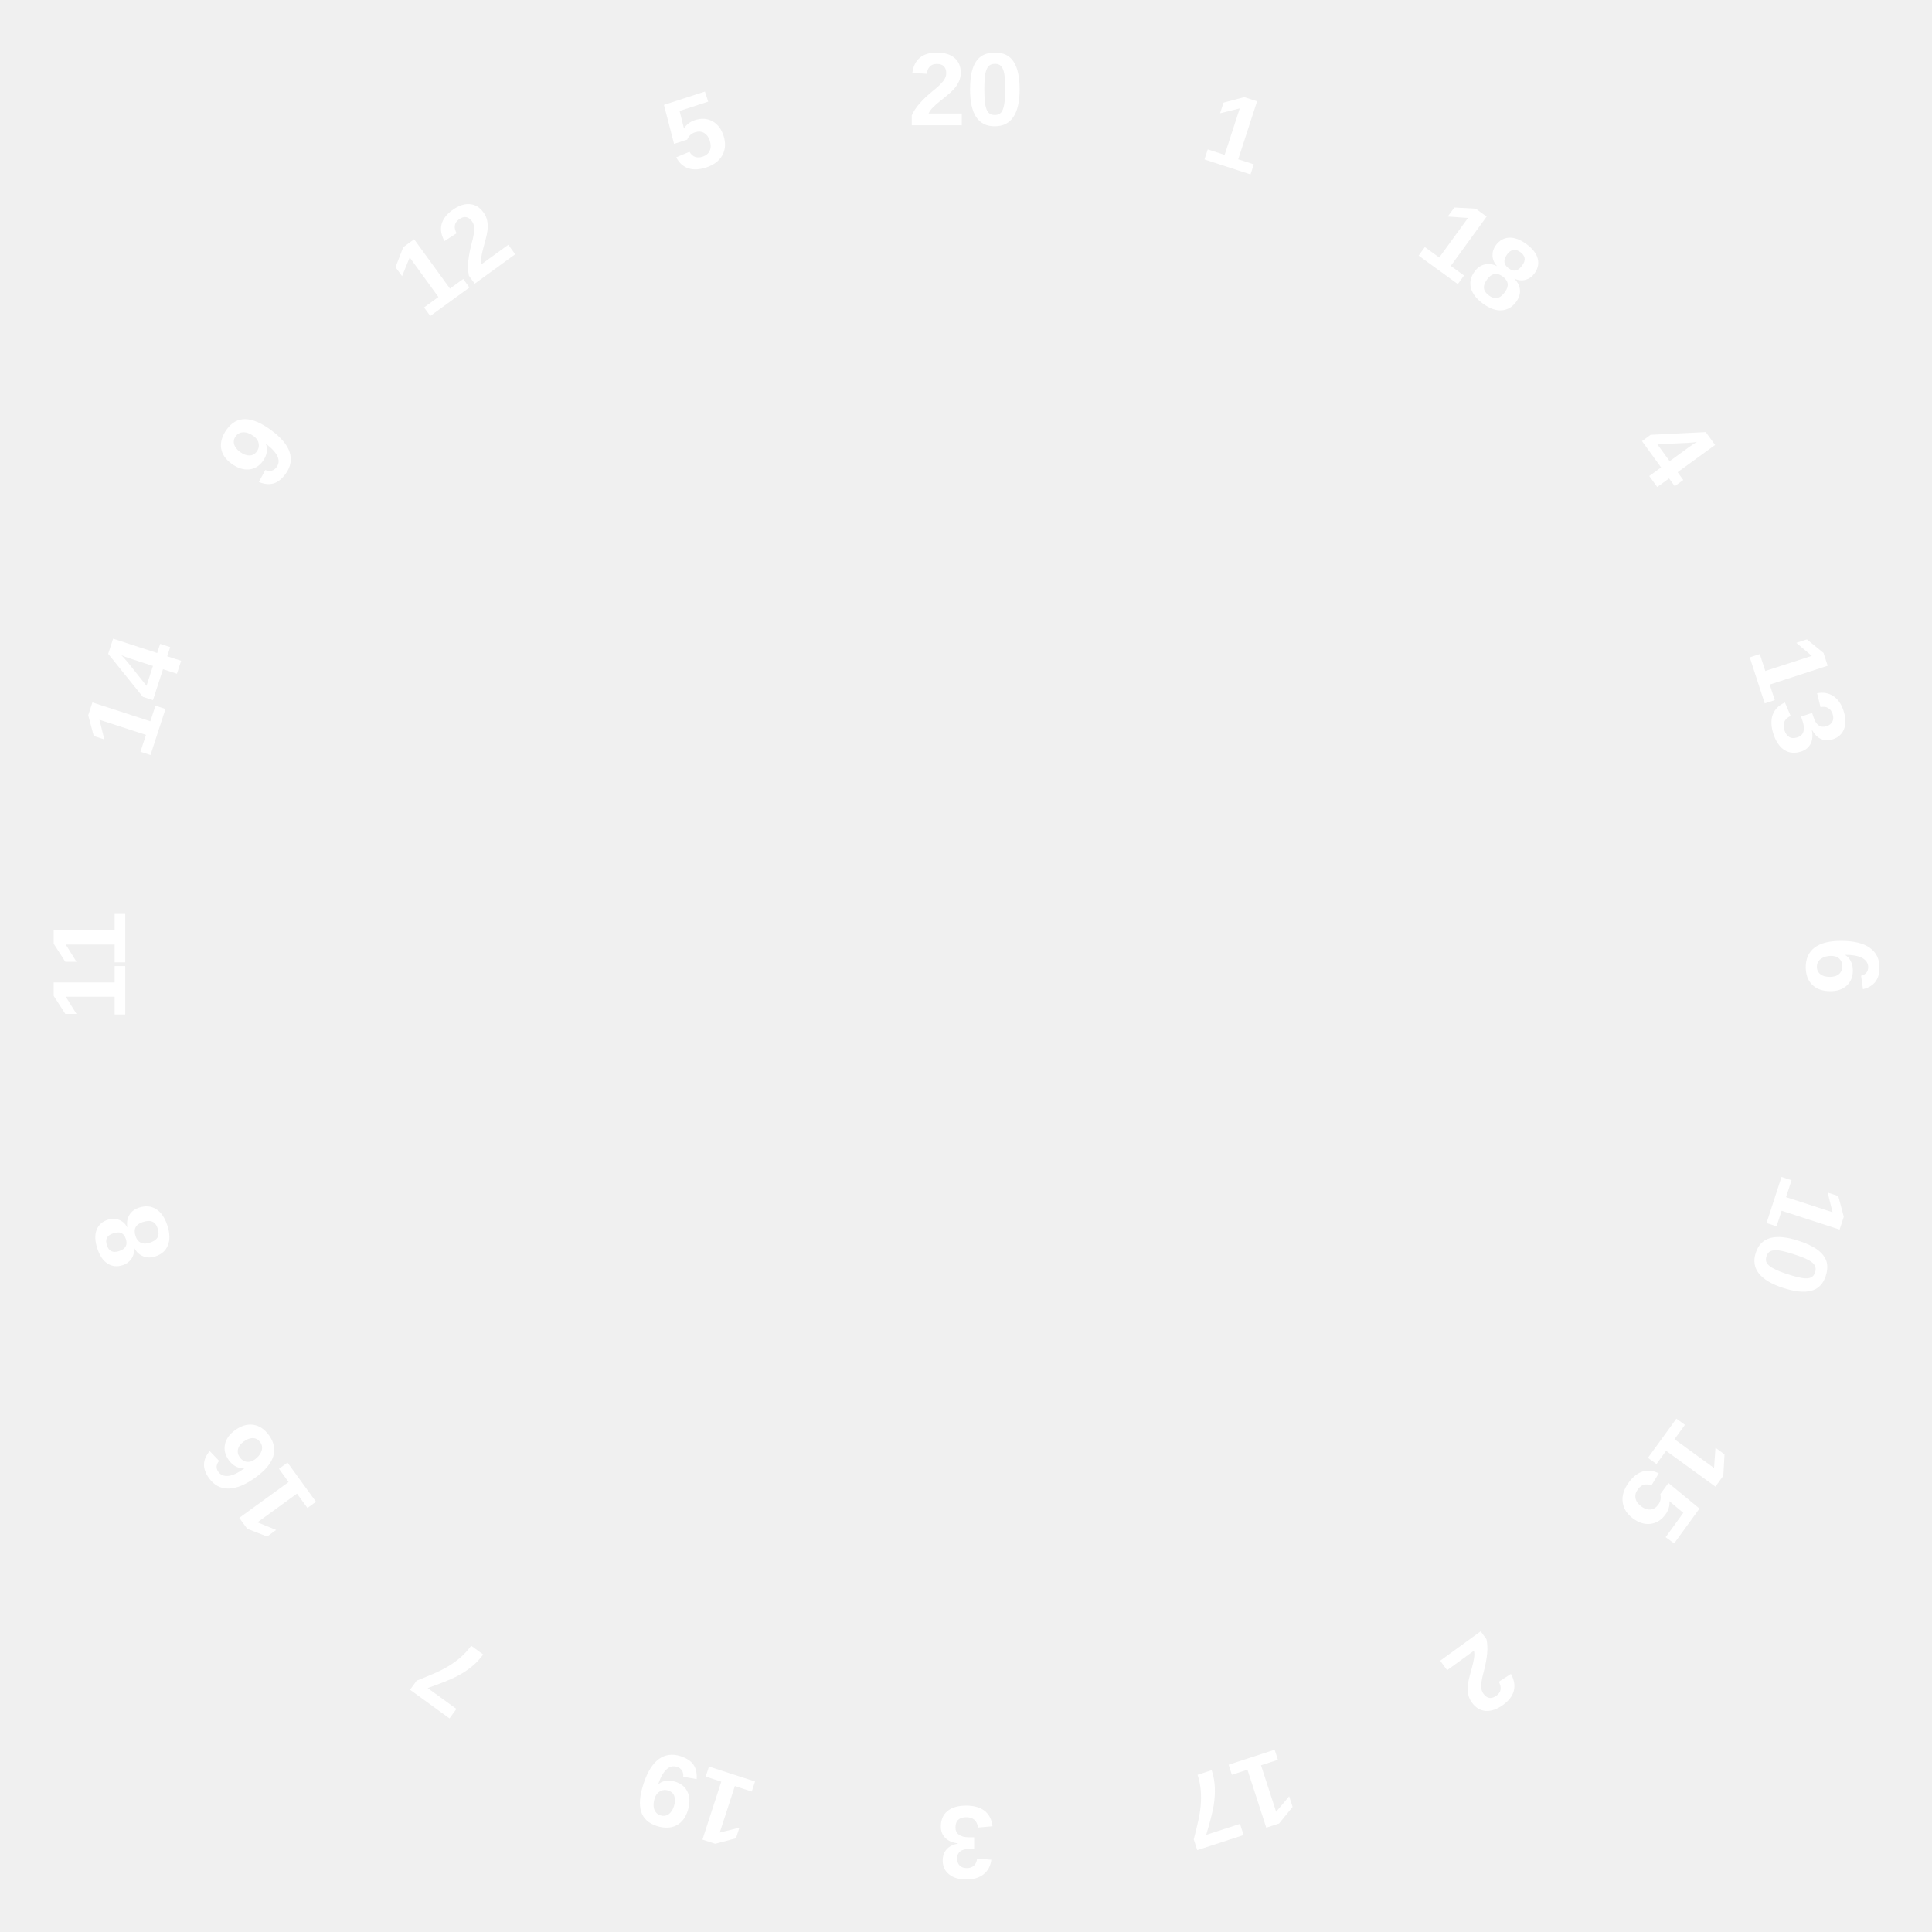
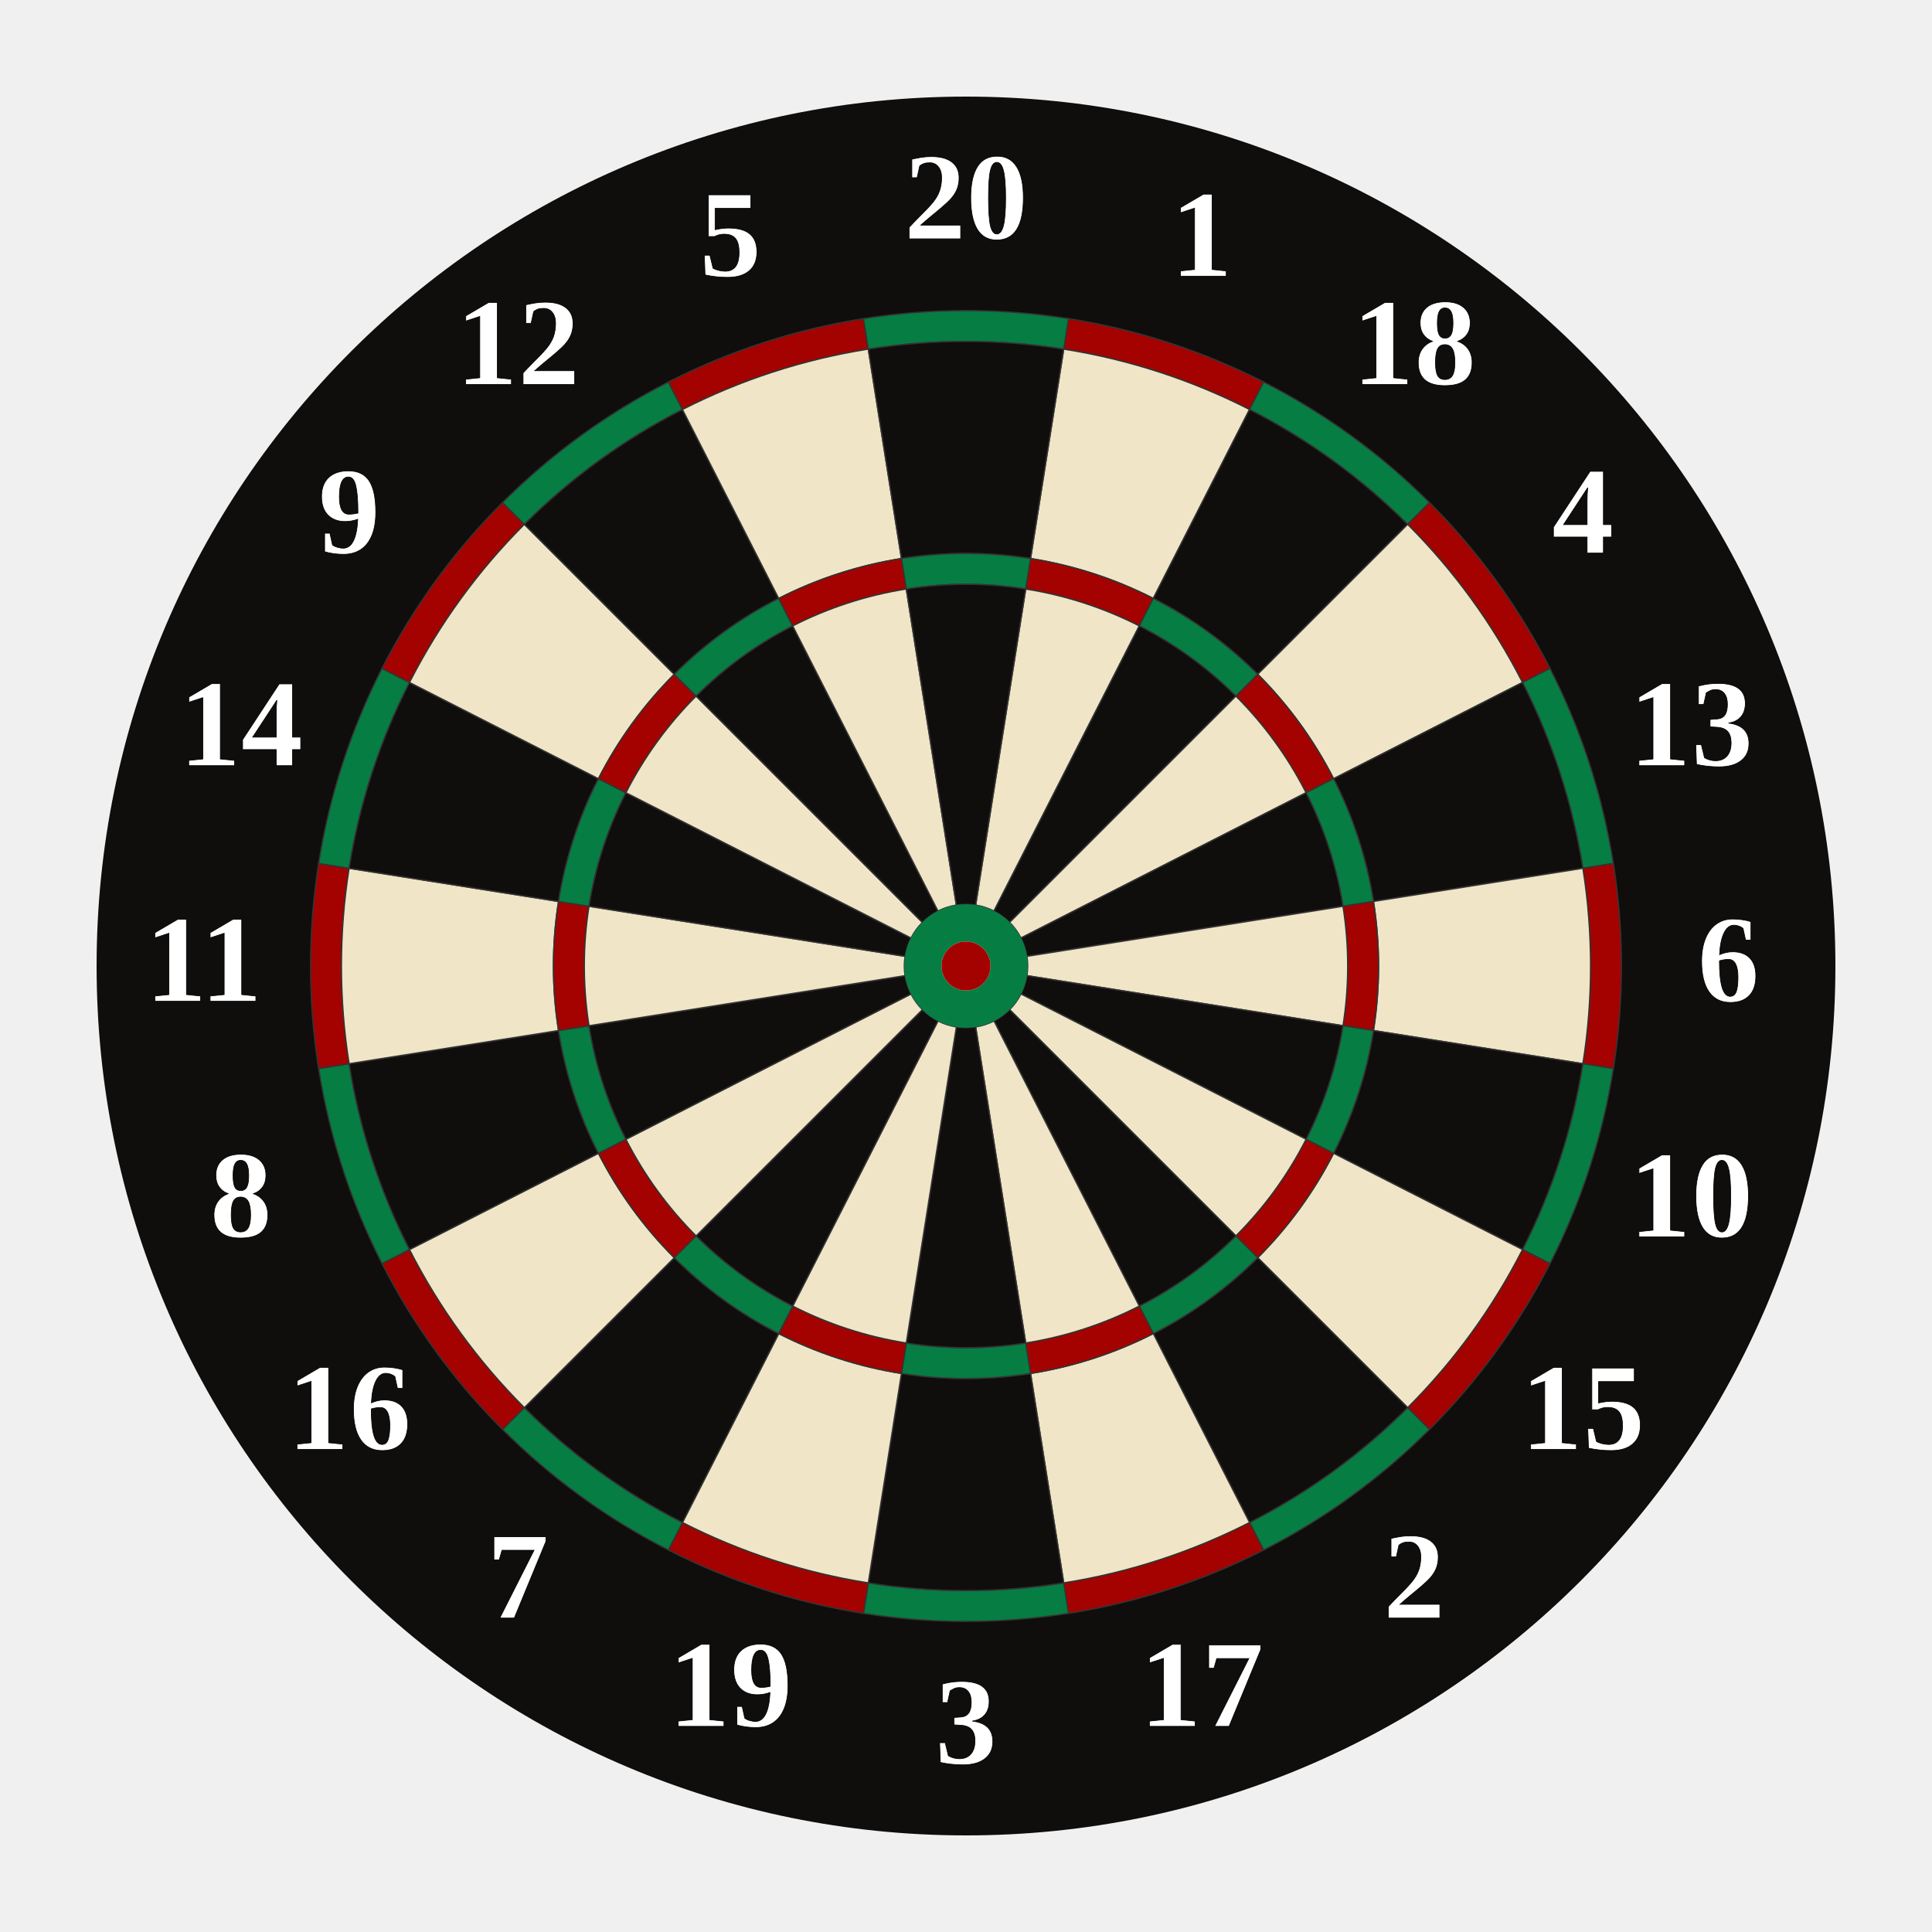
- <svg xmlns="http://www.w3.org/2000/svg" width="400" height="400" viewBox="-130 -130 260 260" version="1.1" id="svg66">
-   <defs id="defs1">
-     <mask id="board-mask">
-       <rect x="-130" y="-130" width="260" height="260" fill="white" id="rect1" />
-       <path d="M 0 0 L 0 80 L 30.9 -95.1 A 100 100 0 0 1 30.9 95.1 Z" fill="black" id="path1" />
-     </mask>
-     <path id="sector-red" d="M 0 0 L 0 80 L 30.9 -95.1 A 100 100 0 0 1 30.9 95.1 Z" />
-     <path id="sector-black" d="M 0 0 L 0 80 L 30.9 -95.1 A 100 100 0 0 1 30.9 95.1 Z" />
-   </defs>
-   <g font-family="Arial, sans-serif" font-size="14" font-weight="bold" fill="white" text-anchor="middle" dominant-baseline="central" id="g66">
-     <g transform="rotate(0)" id="g46">
-       <text x="0" y="-118" id="text45">20</text>
-     </g>
-     <g transform="rotate(18)" id="g47">
-       <text x="0" y="-118" id="text46">1</text>
-     </g>
-     <g transform="rotate(36)" id="g48">
-       <text x="0" y="-118" id="text47">18</text>
-     </g>
-     <g transform="rotate(54)" id="g49">
-       <text x="0" y="-118" id="text48">4</text>
-     </g>
-     <g transform="rotate(72)" id="g50">
-       <text x="0" y="-118" id="text49">13</text>
-     </g>
-     <g transform="rotate(90)" id="g51">
-       <text x="0" y="-118" id="text50">6</text>
-     </g>
-     <g transform="rotate(108)" id="g52">
-       <text x="0" y="-118" id="text51">10</text>
-     </g>
-     <g transform="rotate(126)" id="g53">
-       <text x="0" y="-118" id="text52">15</text>
-     </g>
-     <g transform="rotate(144)" id="g54">
-       <text x="0" y="-118" id="text53">2</text>
-     </g>
-     <g transform="rotate(162)" id="g55">
-       <text x="0" y="-118" id="text54">17</text>
-     </g>
-     <g transform="rotate(180)" id="g56">
-       <text x="0" y="-118" id="text55">3</text>
-     </g>
-     <g transform="rotate(198)" id="g57">
-       <text x="0" y="-118" id="text56">19</text>
-     </g>
-     <g transform="rotate(216)" id="g58">
-       <text x="0" y="-118" id="text57">7</text>
-     </g>
-     <g transform="rotate(234)" id="g59">
-       <text x="0" y="-118" id="text58">16</text>
-     </g>
-     <g transform="rotate(252)" id="g60">
-       <text x="0" y="-118" id="text59">8</text>
-     </g>
-     <g transform="rotate(270)" id="g61">
-       <text x="0" y="-118" id="text60">11</text>
-     </g>
-     <g transform="rotate(288)" id="g62">
-       <text x="0" y="-118" id="text61">14</text>
-     </g>
-     <g transform="rotate(306)" id="g63">
-       <text x="0" y="-118" id="text62">9</text>
-     </g>
-     <g transform="rotate(324)" id="g64">
-       <text x="0" y="-118" id="text63">12</text>
-     </g>
-     <g transform="rotate(342)" id="g65">
-       <text x="0" y="-118" id="text64">5</text>
-     </g>
-   </g>
+ <svg xmlns="http://www.w3.org/2000/svg" width="1500" height="1500" viewBox="0 0 1500 1500">
+   <circle cx="750" cy="750" r="675" fill="#0f0e0c" />
+   <circle cx="750" cy="750" r="508.869" fill="#ffffff" />
+   <path d="M 829.605,247.396 A 508.869 508.869 0 0 1 981.022,296.594 L 970.15,317.931 A 484.922 484.922 0 0 0 825.859,271.048 Z" fill="#a40200" stroke="#333" stroke-width="1" />
+   <path d="M 981.022,296.594 A 508.869 508.869 0 0 1 1109.825,390.175 L 1092.892,407.108 A 484.922 484.922 0 0 0 970.15,317.931 Z" fill="#067d43" stroke="#333" stroke-width="1" />
+   <path d="M 1109.825,390.175 A 508.869 508.869 0 0 1 1203.406,518.978 L 1182.069,529.85 A 484.922 484.922 0 0 0 1092.892,407.108 Z" fill="#a40200" stroke="#333" stroke-width="1" />
+   <path d="M 1203.406,518.978 A 508.869 508.869 0 0 1 1252.604,670.395 L 1228.952,674.141 A 484.922 484.922 0 0 0 1182.069,529.85 Z" fill="#067d43" stroke="#333" stroke-width="1" />
+   <path d="M 1252.604,670.395 A 508.869 508.869 0 0 1 1252.604,829.605 L 1228.952,825.859 A 484.922 484.922 0 0 0 1228.952,674.141 Z" fill="#a40200" stroke="#333" stroke-width="1" />
+   <path d="M 1252.604,829.605 A 508.869 508.869 0 0 1 1203.406,981.022 L 1182.069,970.15 A 484.922 484.922 0 0 0 1228.952,825.859 Z" fill="#067d43" stroke="#333" stroke-width="1" />
+   <path d="M 1203.406,981.022 A 508.869 508.869 0 0 1 1109.825,1109.825 L 1092.892,1092.892 A 484.922 484.922 0 0 0 1182.069,970.15 Z" fill="#a40200" stroke="#333" stroke-width="1" />
+   <path d="M 1109.825,1109.825 A 508.869 508.869 0 0 1 981.022,1203.406 L 970.15,1182.069 A 484.922 484.922 0 0 0 1092.892,1092.892 Z" fill="#067d43" stroke="#333" stroke-width="1" />
+   <path d="M 981.022,1203.406 A 508.869 508.869 0 0 1 829.605,1252.604 L 825.859,1228.952 A 484.922 484.922 0 0 0 970.15,1182.069 Z" fill="#a40200" stroke="#333" stroke-width="1" />
+   <path d="M 829.605,1252.604 A 508.869 508.869 0 0 1 670.395,1252.604 L 674.141,1228.952 A 484.922 484.922 0 0 0 825.859,1228.952 Z" fill="#067d43" stroke="#333" stroke-width="1" />
+   <path d="M 670.395,1252.604 A 508.869 508.869 0 0 1 518.978,1203.406 L 529.85,1182.069 A 484.922 484.922 0 0 0 674.141,1228.952 Z" fill="#a40200" stroke="#333" stroke-width="1" />
+   <path d="M 518.978,1203.406 A 508.869 508.869 0 0 1 390.175,1109.825 L 407.108,1092.892 A 484.922 484.922 0 0 0 529.85,1182.069 Z" fill="#067d43" stroke="#333" stroke-width="1" />
+   <path d="M 390.175,1109.825 A 508.869 508.869 0 0 1 296.594,981.022 L 317.931,970.15 A 484.922 484.922 0 0 0 407.108,1092.892 Z" fill="#a40200" stroke="#333" stroke-width="1" />
+   <path d="M 296.594,981.022 A 508.869 508.869 0 0 1 247.396,829.605 L 271.048,825.859 A 484.922 484.922 0 0 0 317.931,970.15 Z" fill="#067d43" stroke="#333" stroke-width="1" />
+   <path d="M 247.396,829.605 A 508.869 508.869 0 0 1 247.396,670.395 L 271.048,674.141 A 484.922 484.922 0 0 0 271.048,825.859 Z" fill="#a40200" stroke="#333" stroke-width="1" />
+   <path d="M 247.396,670.395 A 508.869 508.869 0 0 1 296.594,518.978 L 317.931,529.85 A 484.922 484.922 0 0 0 271.048,674.141 Z" fill="#067d43" stroke="#333" stroke-width="1" />
+   <path d="M 296.594,518.978 A 508.869 508.869 0 0 1 390.175,390.175 L 407.108,407.108 A 484.922 484.922 0 0 0 317.931,529.85 Z" fill="#a40200" stroke="#333" stroke-width="1" />
+   <path d="M 390.175,390.175 A 508.869 508.869 0 0 1 518.978,296.594 L 529.85,317.931 A 484.922 484.922 0 0 0 407.108,407.108 Z" fill="#067d43" stroke="#333" stroke-width="1" />
+   <path d="M 518.978,296.594 A 508.869 508.869 0 0 1 670.395,247.396 L 674.141,271.048 A 484.922 484.922 0 0 0 529.85,317.931 Z" fill="#a40200" stroke="#333" stroke-width="1" />
+   <path d="M 670.395,247.396 A 508.869 508.869 0 0 1 829.605,247.396 L 825.859,271.048 A 484.922 484.922 0 0 0 674.141,271.048 Z" fill="#067d43" stroke="#333" stroke-width="1" />
+   <path d="M 825.859,271.048 A 484.922 484.922 0 0 1 970.15,317.931 L 895.408,464.621 A 320.288 320.288 0 0 0 800.104,433.655 Z" fill="#f0e5c7" stroke="#333" stroke-width="1" />
+   <path d="M 970.15,317.931 A 484.922 484.922 0 0 1 1092.892,407.108 L 976.478,523.522 A 320.288 320.288 0 0 0 895.408,464.621 Z" fill="#0f0e0c" stroke="#333" stroke-width="1" />
+   <path d="M 1092.892,407.108 A 484.922 484.922 0 0 1 1182.069,529.85 L 1035.379,604.592 A 320.288 320.288 0 0 0 976.478,523.522 Z" fill="#f0e5c7" stroke="#333" stroke-width="1" />
+   <path d="M 1182.069,529.85 A 484.922 484.922 0 0 1 1228.952,674.141 L 1066.345,699.896 A 320.288 320.288 0 0 0 1035.379,604.592 Z" fill="#0f0e0c" stroke="#333" stroke-width="1" />
+   <path d="M 1228.952,674.141 A 484.922 484.922 0 0 1 1228.952,825.859 L 1066.345,800.104 A 320.288 320.288 0 0 0 1066.345,699.896 Z" fill="#f0e5c7" stroke="#333" stroke-width="1" />
+   <path d="M 1228.952,825.859 A 484.922 484.922 0 0 1 1182.069,970.15 L 1035.379,895.408 A 320.288 320.288 0 0 0 1066.345,800.104 Z" fill="#0f0e0c" stroke="#333" stroke-width="1" />
+   <path d="M 1182.069,970.15 A 484.922 484.922 0 0 1 1092.892,1092.892 L 976.478,976.478 A 320.288 320.288 0 0 0 1035.379,895.408 Z" fill="#f0e5c7" stroke="#333" stroke-width="1" />
+   <path d="M 1092.892,1092.892 A 484.922 484.922 0 0 1 970.15,1182.069 L 895.408,1035.379 A 320.288 320.288 0 0 0 976.478,976.478 Z" fill="#0f0e0c" stroke="#333" stroke-width="1" />
+   <path d="M 970.15,1182.069 A 484.922 484.922 0 0 1 825.859,1228.952 L 800.104,1066.345 A 320.288 320.288 0 0 0 895.408,1035.379 Z" fill="#f0e5c7" stroke="#333" stroke-width="1" />
+   <path d="M 825.859,1228.952 A 484.922 484.922 0 0 1 674.141,1228.952 L 699.896,1066.345 A 320.288 320.288 0 0 0 800.104,1066.345 Z" fill="#0f0e0c" stroke="#333" stroke-width="1" />
+   <path d="M 674.141,1228.952 A 484.922 484.922 0 0 1 529.85,1182.069 L 604.592,1035.379 A 320.288 320.288 0 0 0 699.896,1066.345 Z" fill="#f0e5c7" stroke="#333" stroke-width="1" />
+   <path d="M 529.85,1182.069 A 484.922 484.922 0 0 1 407.108,1092.892 L 523.522,976.478 A 320.288 320.288 0 0 0 604.592,1035.379 Z" fill="#0f0e0c" stroke="#333" stroke-width="1" />
+   <path d="M 407.108,1092.892 A 484.922 484.922 0 0 1 317.931,970.15 L 464.621,895.408 A 320.288 320.288 0 0 0 523.522,976.478 Z" fill="#f0e5c7" stroke="#333" stroke-width="1" />
+   <path d="M 317.931,970.15 A 484.922 484.922 0 0 1 271.048,825.859 L 433.655,800.104 A 320.288 320.288 0 0 0 464.621,895.408 Z" fill="#0f0e0c" stroke="#333" stroke-width="1" />
+   <path d="M 271.048,825.859 A 484.922 484.922 0 0 1 271.048,674.141 L 433.655,699.896 A 320.288 320.288 0 0 0 433.655,800.104 Z" fill="#f0e5c7" stroke="#333" stroke-width="1" />
+   <path d="M 271.048,674.141 A 484.922 484.922 0 0 1 317.931,529.85 L 464.621,604.592 A 320.288 320.288 0 0 0 433.655,699.896 Z" fill="#0f0e0c" stroke="#333" stroke-width="1" />
+   <path d="M 317.931,529.85 A 484.922 484.922 0 0 1 407.108,407.108 L 523.522,523.522 A 320.288 320.288 0 0 0 464.621,604.592 Z" fill="#f0e5c7" stroke="#333" stroke-width="1" />
+   <path d="M 407.108,407.108 A 484.922 484.922 0 0 1 529.85,317.931 L 604.592,464.621 A 320.288 320.288 0 0 0 523.522,523.522 Z" fill="#0f0e0c" stroke="#333" stroke-width="1" />
+   <path d="M 529.85,317.931 A 484.922 484.922 0 0 1 674.141,271.048 L 699.896,433.655 A 320.288 320.288 0 0 0 604.592,464.621 Z" fill="#f0e5c7" stroke="#333" stroke-width="1" />
+   <path d="M 674.141,271.048 A 484.922 484.922 0 0 1 825.859,271.048 L 800.104,433.655 A 320.288 320.288 0 0 0 699.896,433.655 Z" fill="#0f0e0c" stroke="#333" stroke-width="1" />
+   <path d="M 800.104,433.655 A 320.288 320.288 0 0 1 895.408,464.621 L 884.536,485.958 A 296.341 296.341 0 0 0 796.358,457.307 Z" fill="#a40200" stroke="#333" stroke-width="1" />
+   <path d="M 895.408,464.621 A 320.288 320.288 0 0 1 976.478,523.522 L 959.545,540.455 A 296.341 296.341 0 0 0 884.536,485.958 Z" fill="#067d43" stroke="#333" stroke-width="1" />
+   <path d="M 976.478,523.522 A 320.288 320.288 0 0 1 1035.379,604.592 L 1014.042,615.464 A 296.341 296.341 0 0 0 959.545,540.455 Z" fill="#a40200" stroke="#333" stroke-width="1" />
+   <path d="M 1035.379,604.592 A 320.288 320.288 0 0 1 1066.345,699.896 L 1042.693,703.642 A 296.341 296.341 0 0 0 1014.042,615.464 Z" fill="#067d43" stroke="#333" stroke-width="1" />
+   <path d="M 1066.345,699.896 A 320.288 320.288 0 0 1 1066.345,800.104 L 1042.693,796.358 A 296.341 296.341 0 0 0 1042.693,703.642 Z" fill="#a40200" stroke="#333" stroke-width="1" />
+   <path d="M 1066.345,800.104 A 320.288 320.288 0 0 1 1035.379,895.408 L 1014.042,884.536 A 296.341 296.341 0 0 0 1042.693,796.358 Z" fill="#067d43" stroke="#333" stroke-width="1" />
+   <path d="M 1035.379,895.408 A 320.288 320.288 0 0 1 976.478,976.478 L 959.545,959.545 A 296.341 296.341 0 0 0 1014.042,884.536 Z" fill="#a40200" stroke="#333" stroke-width="1" />
+   <path d="M 976.478,976.478 A 320.288 320.288 0 0 1 895.408,1035.379 L 884.536,1014.042 A 296.341 296.341 0 0 0 959.545,959.545 Z" fill="#067d43" stroke="#333" stroke-width="1" />
+   <path d="M 895.408,1035.379 A 320.288 320.288 0 0 1 800.104,1066.345 L 796.358,1042.693 A 296.341 296.341 0 0 0 884.536,1014.042 Z" fill="#a40200" stroke="#333" stroke-width="1" />
+   <path d="M 800.104,1066.345 A 320.288 320.288 0 0 1 699.896,1066.345 L 703.642,1042.693 A 296.341 296.341 0 0 0 796.358,1042.693 Z" fill="#067d43" stroke="#333" stroke-width="1" />
+   <path d="M 699.896,1066.345 A 320.288 320.288 0 0 1 604.592,1035.379 L 615.464,1014.042 A 296.341 296.341 0 0 0 703.642,1042.693 Z" fill="#a40200" stroke="#333" stroke-width="1" />
+   <path d="M 604.592,1035.379 A 320.288 320.288 0 0 1 523.522,976.478 L 540.455,959.545 A 296.341 296.341 0 0 0 615.464,1014.042 Z" fill="#067d43" stroke="#333" stroke-width="1" />
+   <path d="M 523.522,976.478 A 320.288 320.288 0 0 1 464.621,895.408 L 485.958,884.536 A 296.341 296.341 0 0 0 540.455,959.545 Z" fill="#a40200" stroke="#333" stroke-width="1" />
+   <path d="M 464.621,895.408 A 320.288 320.288 0 0 1 433.655,800.104 L 457.307,796.358 A 296.341 296.341 0 0 0 485.958,884.536 Z" fill="#067d43" stroke="#333" stroke-width="1" />
+   <path d="M 433.655,800.104 A 320.288 320.288 0 0 1 433.655,699.896 L 457.307,703.642 A 296.341 296.341 0 0 0 457.307,796.358 Z" fill="#a40200" stroke="#333" stroke-width="1" />
+   <path d="M 433.655,699.896 A 320.288 320.288 0 0 1 464.621,604.592 L 485.958,615.464 A 296.341 296.341 0 0 0 457.307,703.642 Z" fill="#067d43" stroke="#333" stroke-width="1" />
+   <path d="M 464.621,604.592 A 320.288 320.288 0 0 1 523.522,523.522 L 540.455,540.455 A 296.341 296.341 0 0 0 485.958,615.464 Z" fill="#a40200" stroke="#333" stroke-width="1" />
+   <path d="M 523.522,523.522 A 320.288 320.288 0 0 1 604.592,464.621 L 615.464,485.958 A 296.341 296.341 0 0 0 540.455,540.455 Z" fill="#067d43" stroke="#333" stroke-width="1" />
+   <path d="M 604.592,464.621 A 320.288 320.288 0 0 1 699.896,433.655 L 703.642,457.307 A 296.341 296.341 0 0 0 615.464,485.958 Z" fill="#a40200" stroke="#333" stroke-width="1" />
+   <path d="M 699.896,433.655 A 320.288 320.288 0 0 1 800.104,433.655 L 796.358,457.307 A 296.341 296.341 0 0 0 703.642,457.307 Z" fill="#067d43" stroke="#333" stroke-width="1" />
+   <path d="M 796.358,457.307 A 296.341 296.341 0 0 1 884.536,485.958 L 771.743,707.327 A 47.894 47.894 0 0 0 757.492,702.696 Z" fill="#f0e5c7" stroke="#333" stroke-width="1" />
+   <path d="M 884.536,485.958 A 296.341 296.341 0 0 1 959.545,540.455 L 783.866,716.134 A 47.894 47.894 0 0 0 771.743,707.327 Z" fill="#0f0e0c" stroke="#333" stroke-width="1" />
+   <path d="M 959.545,540.455 A 296.341 296.341 0 0 1 1014.042,615.464 L 792.673,728.257 A 47.894 47.894 0 0 0 783.866,716.134 Z" fill="#f0e5c7" stroke="#333" stroke-width="1" />
+   <path d="M 1014.042,615.464 A 296.341 296.341 0 0 1 1042.693,703.642 L 797.304,742.508 A 47.894 47.894 0 0 0 792.673,728.257 Z" fill="#0f0e0c" stroke="#333" stroke-width="1" />
+   <path d="M 1042.693,703.642 A 296.341 296.341 0 0 1 1042.693,796.358 L 797.304,757.492 A 47.894 47.894 0 0 0 797.304,742.508 Z" fill="#f0e5c7" stroke="#333" stroke-width="1" />
+   <path d="M 1042.693,796.358 A 296.341 296.341 0 0 1 1014.042,884.536 L 792.673,771.743 A 47.894 47.894 0 0 0 797.304,757.492 Z" fill="#0f0e0c" stroke="#333" stroke-width="1" />
+   <path d="M 1014.042,884.536 A 296.341 296.341 0 0 1 959.545,959.545 L 783.866,783.866 A 47.894 47.894 0 0 0 792.673,771.743 Z" fill="#f0e5c7" stroke="#333" stroke-width="1" />
+   <path d="M 959.545,959.545 A 296.341 296.341 0 0 1 884.536,1014.042 L 771.743,792.673 A 47.894 47.894 0 0 0 783.866,783.866 Z" fill="#0f0e0c" stroke="#333" stroke-width="1" />
+   <path d="M 884.536,1014.042 A 296.341 296.341 0 0 1 796.358,1042.693 L 757.492,797.304 A 47.894 47.894 0 0 0 771.743,792.673 Z" fill="#f0e5c7" stroke="#333" stroke-width="1" />
+   <path d="M 796.358,1042.693 A 296.341 296.341 0 0 1 703.642,1042.693 L 742.508,797.304 A 47.894 47.894 0 0 0 757.492,797.304 Z" fill="#0f0e0c" stroke="#333" stroke-width="1" />
+   <path d="M 703.642,1042.693 A 296.341 296.341 0 0 1 615.464,1014.042 L 728.257,792.673 A 47.894 47.894 0 0 0 742.508,797.304 Z" fill="#f0e5c7" stroke="#333" stroke-width="1" />
+   <path d="M 615.464,1014.042 A 296.341 296.341 0 0 1 540.455,959.545 L 716.134,783.866 A 47.894 47.894 0 0 0 728.257,792.673 Z" fill="#0f0e0c" stroke="#333" stroke-width="1" />
+   <path d="M 540.455,959.545 A 296.341 296.341 0 0 1 485.958,884.536 L 707.327,771.743 A 47.894 47.894 0 0 0 716.134,783.866 Z" fill="#f0e5c7" stroke="#333" stroke-width="1" />
+   <path d="M 485.958,884.536 A 296.341 296.341 0 0 1 457.307,796.358 L 702.696,757.492 A 47.894 47.894 0 0 0 707.327,771.743 Z" fill="#0f0e0c" stroke="#333" stroke-width="1" />
+   <path d="M 457.307,796.358 A 296.341 296.341 0 0 1 457.307,703.642 L 702.696,742.508 A 47.894 47.894 0 0 0 702.696,757.492 Z" fill="#f0e5c7" stroke="#333" stroke-width="1" />
+   <path d="M 457.307,703.642 A 296.341 296.341 0 0 1 485.958,615.464 L 707.327,728.257 A 47.894 47.894 0 0 0 702.696,742.508 Z" fill="#0f0e0c" stroke="#333" stroke-width="1" />
+   <path d="M 485.958,615.464 A 296.341 296.341 0 0 1 540.455,540.455 L 716.134,716.134 A 47.894 47.894 0 0 0 707.327,728.257 Z" fill="#f0e5c7" stroke="#333" stroke-width="1" />
+   <path d="M 540.455,540.455 A 296.341 296.341 0 0 1 615.464,485.958 L 728.257,707.327 A 47.894 47.894 0 0 0 716.134,716.134 Z" fill="#0f0e0c" stroke="#333" stroke-width="1" />
+   <path d="M 615.464,485.958 A 296.341 296.341 0 0 1 703.642,457.307 L 742.508,702.696 A 47.894 47.894 0 0 0 728.257,707.327 Z" fill="#f0e5c7" stroke="#333" stroke-width="1" />
+   <path d="M 703.642,457.307 A 296.341 296.341 0 0 1 796.358,457.307 L 757.492,702.696 A 47.894 47.894 0 0 0 742.508,702.696 Z" fill="#0f0e0c" stroke="#333" stroke-width="1" />
+   <circle cx="750" cy="750" r="47.894" fill="#067d43" />
+   <circle cx="750" cy="750" r="19.008" fill="#ffffff" />
+   <circle cx="750" cy="750" r="19.008" fill="#a40200" />
+   <text x="750.0" y="158.065" text-anchor="middle" font-size="96.429" dominant-baseline="middle" font-weight="bold" fill="white" stroke="black" stroke-width="0.5">20</text>
+   <text x="932.918" y="187.037" text-anchor="middle" font-size="96.429" dominant-baseline="middle" font-weight="bold" fill="white" stroke="black" stroke-width="0.5">1</text>
+   <text x="1097.93" y="271.115" text-anchor="middle" font-size="96.429" dominant-baseline="middle" font-weight="bold" fill="white" stroke="black" stroke-width="0.5">18</text>
+   <text x="1228.885" y="402.07" text-anchor="middle" font-size="96.429" dominant-baseline="middle" font-weight="bold" fill="white" stroke="black" stroke-width="0.5">4</text>
+   <text x="1312.963" y="567.082" text-anchor="middle" font-size="96.429" dominant-baseline="middle" font-weight="bold" fill="white" stroke="black" stroke-width="0.5">13</text>
+   <text x="1341.935" y="750.0" text-anchor="middle" font-size="96.429" dominant-baseline="middle" font-weight="bold" fill="white" stroke="black" stroke-width="0.5">6</text>
+   <text x="1312.963" y="932.918" text-anchor="middle" font-size="96.429" dominant-baseline="middle" font-weight="bold" fill="white" stroke="black" stroke-width="0.5">10</text>
+   <text x="1228.885" y="1097.93" text-anchor="middle" font-size="96.429" dominant-baseline="middle" font-weight="bold" fill="white" stroke="black" stroke-width="0.5">15</text>
+   <text x="1097.93" y="1228.885" text-anchor="middle" font-size="96.429" dominant-baseline="middle" font-weight="bold" fill="white" stroke="black" stroke-width="0.5">2</text>
+   <text x="932.918" y="1312.963" text-anchor="middle" font-size="96.429" dominant-baseline="middle" font-weight="bold" fill="white" stroke="black" stroke-width="0.5">17</text>
+   <text x="750.0" y="1341.935" text-anchor="middle" font-size="96.429" dominant-baseline="middle" font-weight="bold" fill="white" stroke="black" stroke-width="0.5">3</text>
+   <text x="567.082" y="1312.963" text-anchor="middle" font-size="96.429" dominant-baseline="middle" font-weight="bold" fill="white" stroke="black" stroke-width="0.5">19</text>
+   <text x="402.07" y="1228.885" text-anchor="middle" font-size="96.429" dominant-baseline="middle" font-weight="bold" fill="white" stroke="black" stroke-width="0.5">7</text>
+   <text x="271.115" y="1097.93" text-anchor="middle" font-size="96.429" dominant-baseline="middle" font-weight="bold" fill="white" stroke="black" stroke-width="0.5">16</text>
+   <text x="187.037" y="932.918" text-anchor="middle" font-size="96.429" dominant-baseline="middle" font-weight="bold" fill="white" stroke="black" stroke-width="0.5">8</text>
+   <text x="158.065" y="750" text-anchor="middle" font-size="96.429" dominant-baseline="middle" font-weight="bold" fill="white" stroke="black" stroke-width="0.5">11</text>
+   <text x="187.037" y="567.082" text-anchor="middle" font-size="96.429" dominant-baseline="middle" font-weight="bold" fill="white" stroke="black" stroke-width="0.5">14</text>
+   <text x="271.115" y="402.07" text-anchor="middle" font-size="96.429" dominant-baseline="middle" font-weight="bold" fill="white" stroke="black" stroke-width="0.5">9</text>
+   <text x="402.07" y="271.115" text-anchor="middle" font-size="96.429" dominant-baseline="middle" font-weight="bold" fill="white" stroke="black" stroke-width="0.5">12</text>
+   <text x="567.082" y="187.037" text-anchor="middle" font-size="96.429" dominant-baseline="middle" font-weight="bold" fill="white" stroke="black" stroke-width="0.5">5</text>
</svg>
